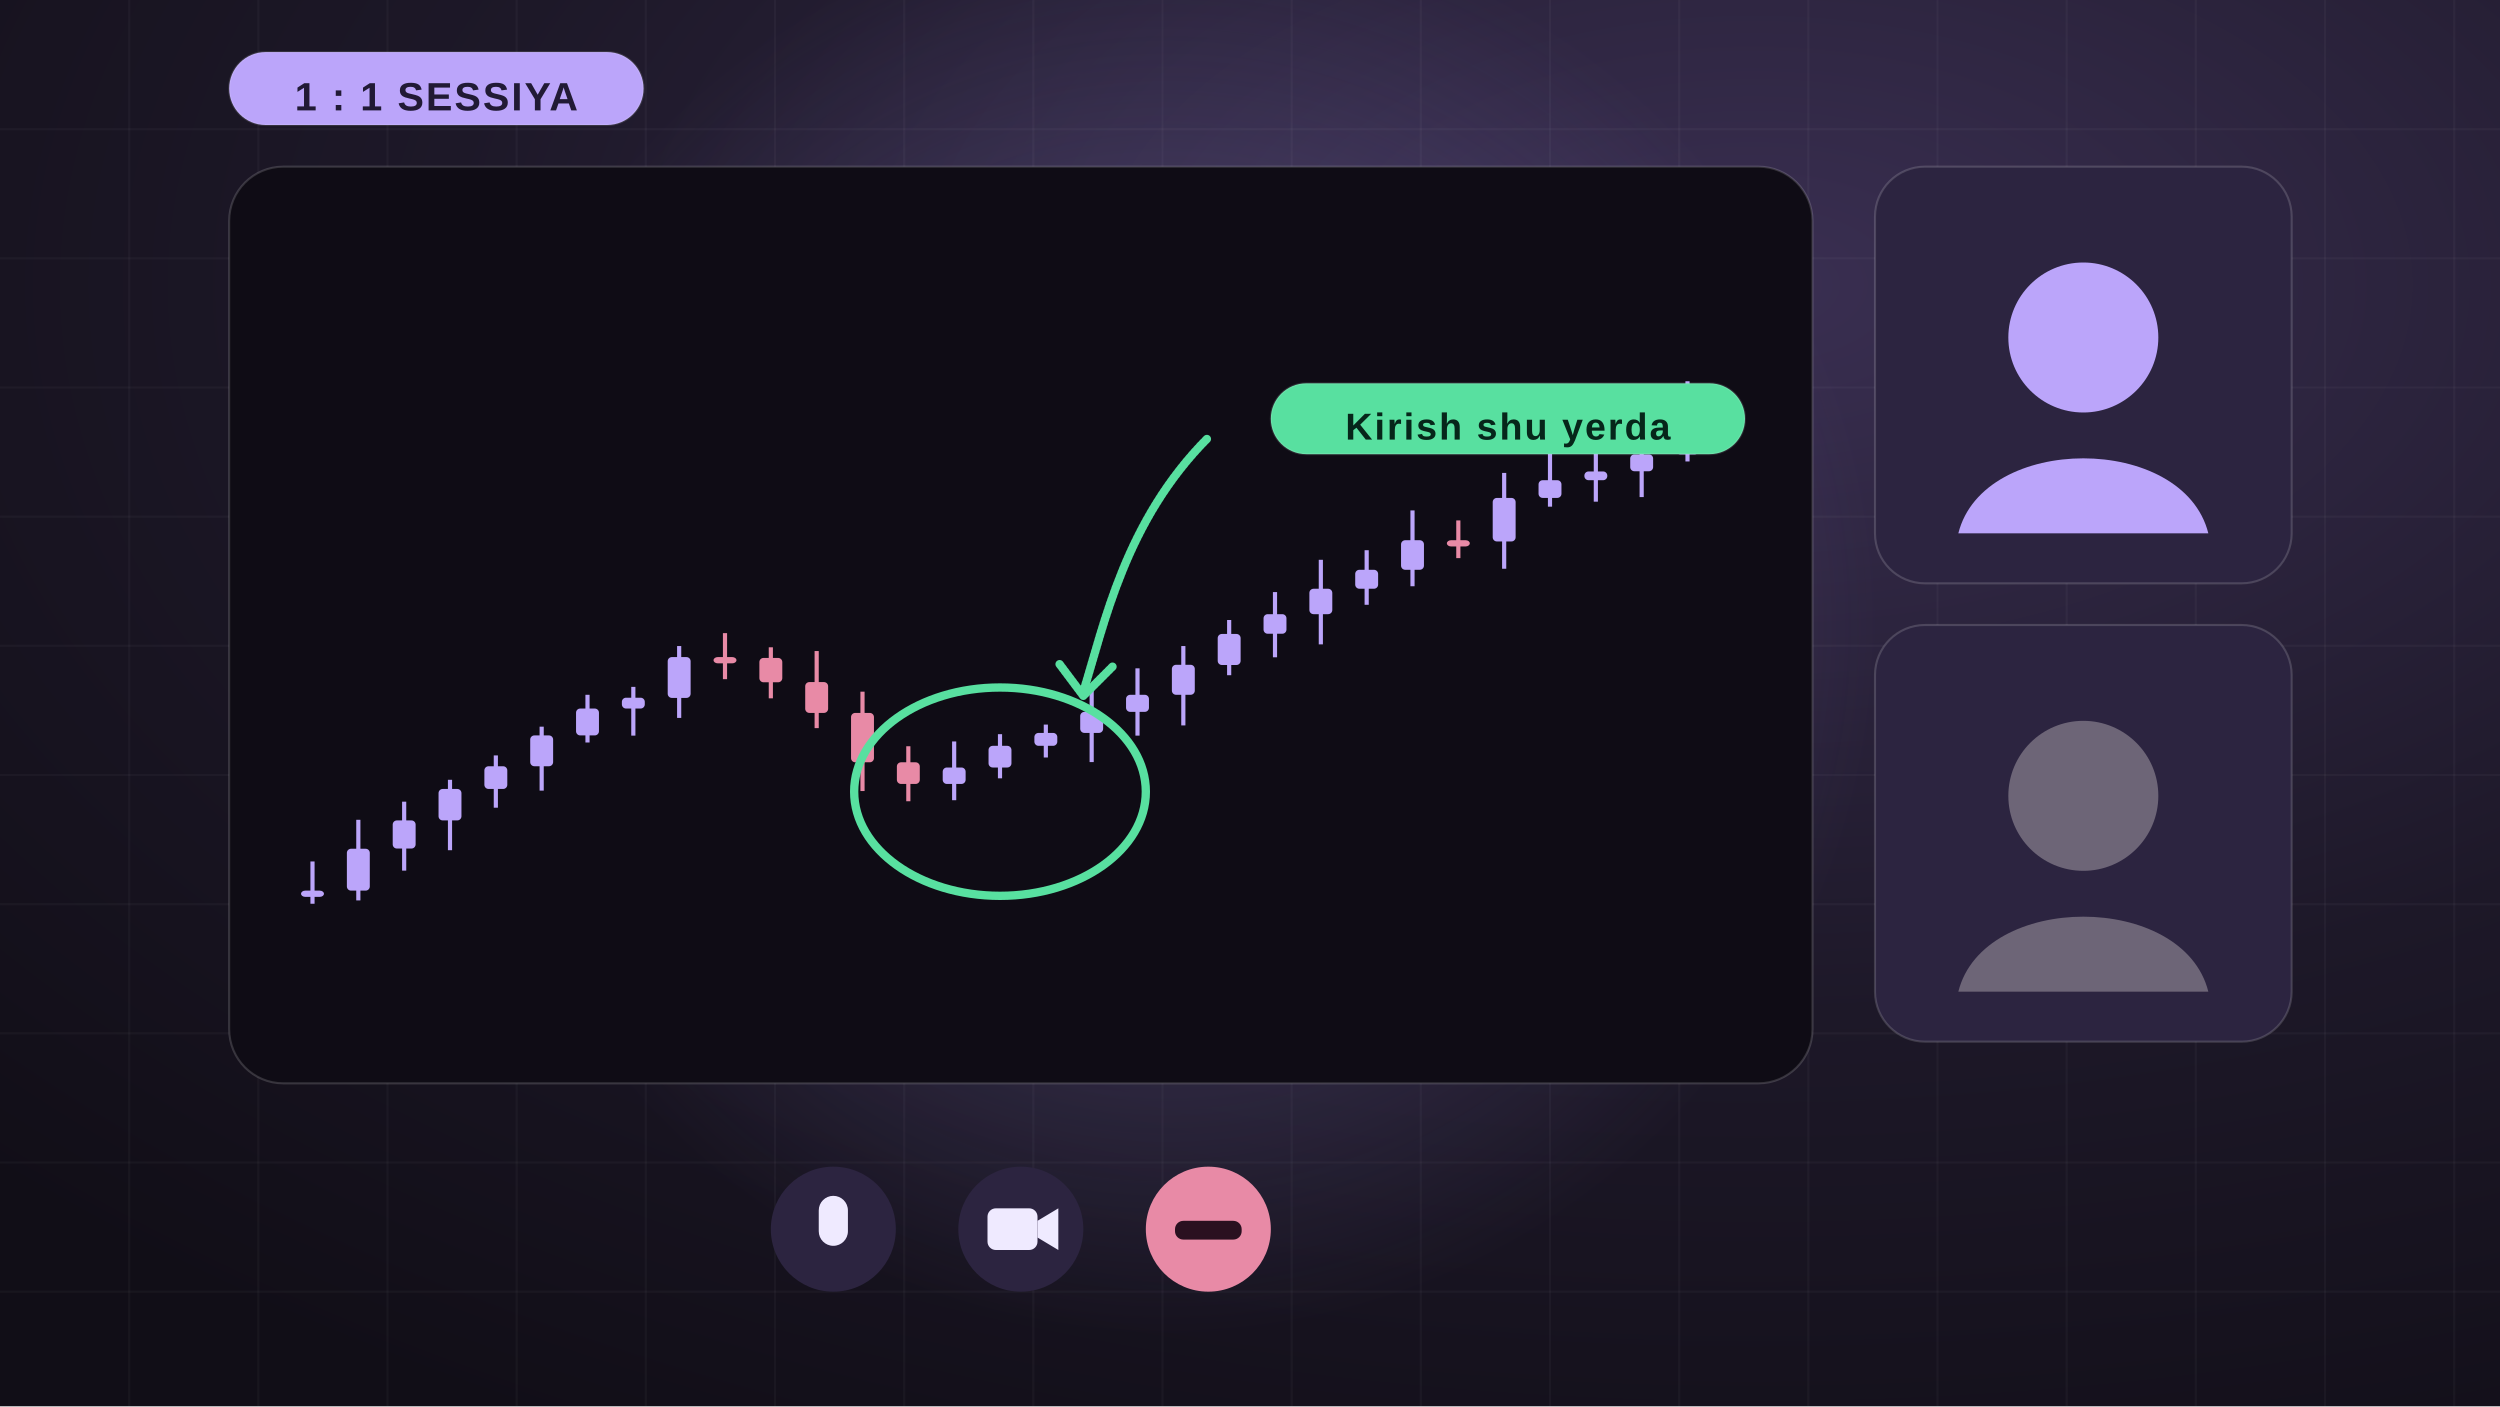
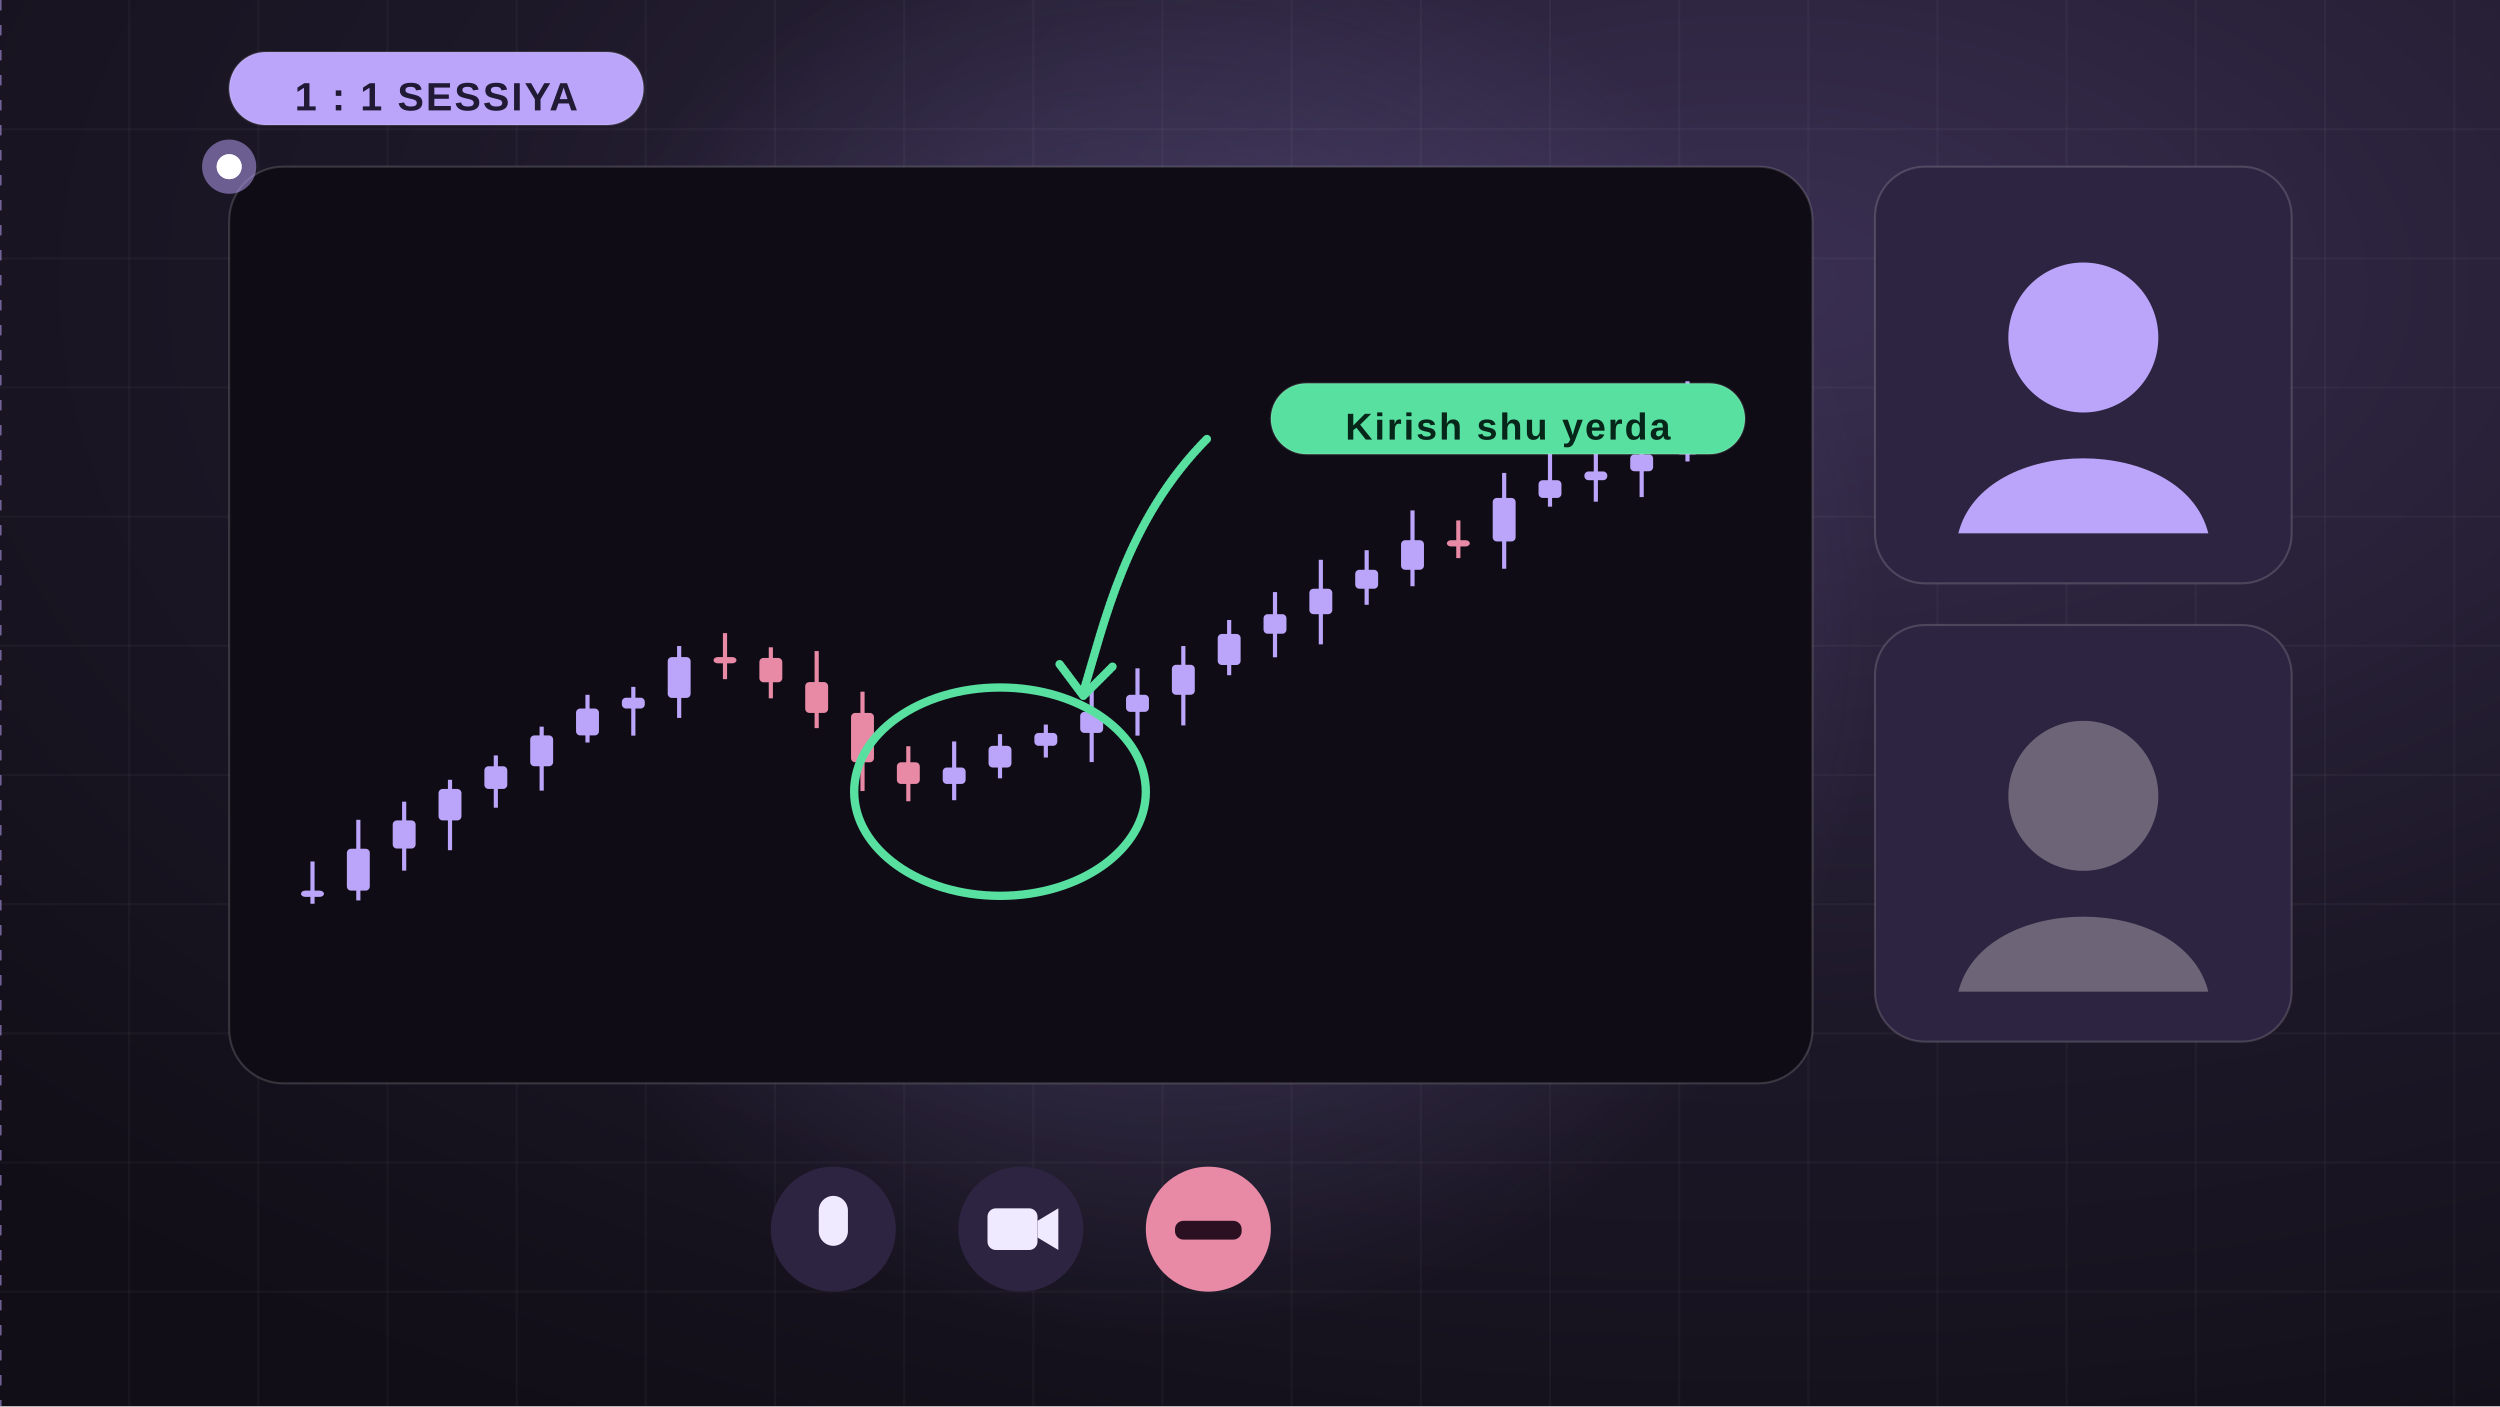
<svg xmlns="http://www.w3.org/2000/svg" width="1200" height="675" viewBox="0 0 1200 675">
  <style>
text{font-family:Arial,Helvetica,"Liberation Sans",sans-serif}
@keyframes grow{from{transform:scaleY(.05);opacity:0}to{transform:none;opacity:1}}
@keyframes live{0%,100%{transform:none}50%{transform:scaleY(1.22)}}
@keyframes flo{0%,100%{transform:translateY(0)}50%{transform:translateY(-6px)}}
@keyframes br{0%,100%{opacity:.7;transform:scale(1)}50%{opacity:1;transform:scale(1.1)}}
@keyframes march{to{stroke-dashoffset:-60}}
@keyframes draw{0%{stroke-dashoffset:1;opacity:1}38%{stroke-dashoffset:0}86%{stroke-dashoffset:0;opacity:1}96%{opacity:0}100%{stroke-dashoffset:1;opacity:0}}
@keyframes bob{0%,100%{transform:none}50%{transform:scaleY(.72)}}
@keyframes dp{0%,100%{transform:scale(1)}50%{transform:scale(1.18)}}
@keyframes hl{0%,100%{opacity:.35}50%{opacity:1}}
@keyframes rin{from{opacity:0;transform:translateX(-18px)}to{opacity:1;transform:none}}
@keyframes bobx{0%,100%{transform:none}50%{transform:scaleX(.78)}}
.row{animation:rin .8s cubic-bezier(.2,.8,.2,1) both}
.barx{transform-box:fill-box;animation:bobx 2.6s ease-in-out infinite}
.cd,.bar,.dot,.glow{transform-box:fill-box}
- .cd{transform-origin:50% 100%;animation:grow .7s cubic-bezier(.2,.8,.2,1) both}
- .cd.live{transform-origin:50% 50%;animation:grow .7s cubic-bezier(.2,.8,.2,1) both,live 1.8s ease-in-out 1.6s infinite}
+ @keyframes wave{0%,100%{transform:none}50%{transform:scaleY(.78)}}
+ .cd{transform-origin:50% 100%;animation:grow .7s cubic-bezier(.2,.8,.2,1) both,wave 2.8s ease-in-out infinite}
+ .cd.live{transform-origin:50% 50%;animation:grow .7s cubic-bezier(.2,.8,.2,1) both,live 1.6s ease-in-out infinite}
+ @keyframes scan{from{transform:translateX(-90px)}to{transform:translateX(1290px)}}
+ .scan{animation:scan 6.5s cubic-bezier(.45,0,.55,1) infinite}
.chip{animation:flo 4.5s ease-in-out infinite}
.glow{transform-origin:50% 50%;animation:br 6s ease-in-out infinite}
.dash{animation:march 3.2s linear infinite}
.draw{stroke-dasharray:1;stroke-dashoffset:1;animation:draw 8s cubic-bezier(.4,0,.2,1) .3s infinite}
.bar{transform-origin:50% 100%;animation:bob 2.4s ease-in-out infinite}
.dot{transform-origin:50% 50%;animation:dp 2.2s ease-in-out infinite}
.hl{animation:hl 2.2s ease-in-out infinite}
- @media (prefers-reduced-motion:reduce){*{animation:none!important}.draw{stroke-dasharray:none;stroke-dashoffset:0}}
+ @media (prefers-reduced-motion:reduce){*{animation:none!important}.draw{stroke-dasharray:none;stroke-dashoffset:0}.scan,.mdot{display:none}}
</style>
  <defs>
    <radialGradient id="bg" cx="70%" cy="20%" r="95%">
      <stop offset="0" stop-color="#3a2f52" />
      <stop offset=".55" stop-color="#1d1828" />
      <stop offset="1" stop-color="#110e17" />
    </radialGradient>
    <radialGradient id="glow" cx="50%" cy="50%" r="50%">
      <stop offset="0" stop-color="#a697eb" stop-opacity=".35" />
      <stop offset="1" stop-color="#a697eb" stop-opacity="0" />
    </radialGradient>
+     <linearGradient id="scanG" x1="0" y1="0" x2="1" y2="0">
+       <stop offset="0" stop-color="#bba5fa" stop-opacity="0" />
+       <stop offset="1" stop-color="#bba5fa" stop-opacity=".2" />
+     </linearGradient>
    <linearGradient id="fadeUp" x1="0" y1="0" x2="0" y2="1">
      <stop offset="0" stop-color="#bba5fa" stop-opacity=".35" />
      <stop offset="1" stop-color="#bba5fa" stop-opacity="0" />
    </linearGradient>
  </defs>
  <rect width="1200" height="675" fill="url(#bg)" />
  <line x1="62" y1="0" x2="62" y2="675" stroke="#fff" stroke-opacity=".035" />
  <line x1="124" y1="0" x2="124" y2="675" stroke="#fff" stroke-opacity=".035" />
  <line x1="186" y1="0" x2="186" y2="675" stroke="#fff" stroke-opacity=".035" />
  <line x1="248" y1="0" x2="248" y2="675" stroke="#fff" stroke-opacity=".035" />
  <line x1="310" y1="0" x2="310" y2="675" stroke="#fff" stroke-opacity=".035" />
  <line x1="372" y1="0" x2="372" y2="675" stroke="#fff" stroke-opacity=".035" />
  <line x1="434" y1="0" x2="434" y2="675" stroke="#fff" stroke-opacity=".035" />
  <line x1="496" y1="0" x2="496" y2="675" stroke="#fff" stroke-opacity=".035" />
  <line x1="558" y1="0" x2="558" y2="675" stroke="#fff" stroke-opacity=".035" />
  <line x1="620" y1="0" x2="620" y2="675" stroke="#fff" stroke-opacity=".035" />
  <line x1="682" y1="0" x2="682" y2="675" stroke="#fff" stroke-opacity=".035" />
  <line x1="744" y1="0" x2="744" y2="675" stroke="#fff" stroke-opacity=".035" />
  <line x1="806" y1="0" x2="806" y2="675" stroke="#fff" stroke-opacity=".035" />
  <line x1="868" y1="0" x2="868" y2="675" stroke="#fff" stroke-opacity=".035" />
  <line x1="930" y1="0" x2="930" y2="675" stroke="#fff" stroke-opacity=".035" />
  <line x1="992" y1="0" x2="992" y2="675" stroke="#fff" stroke-opacity=".035" />
  <line x1="1054" y1="0" x2="1054" y2="675" stroke="#fff" stroke-opacity=".035" />
  <line x1="1116" y1="0" x2="1116" y2="675" stroke="#fff" stroke-opacity=".035" />
  <line x1="1178" y1="0" x2="1178" y2="675" stroke="#fff" stroke-opacity=".035" />
  <line x1="0" y1="62" x2="1200" y2="62" stroke="#fff" stroke-opacity=".035" />
  <line x1="0" y1="124" x2="1200" y2="124" stroke="#fff" stroke-opacity=".035" />
  <line x1="0" y1="186" x2="1200" y2="186" stroke="#fff" stroke-opacity=".035" />
  <line x1="0" y1="248" x2="1200" y2="248" stroke="#fff" stroke-opacity=".035" />
  <line x1="0" y1="310" x2="1200" y2="310" stroke="#fff" stroke-opacity=".035" />
  <line x1="0" y1="372" x2="1200" y2="372" stroke="#fff" stroke-opacity=".035" />
  <line x1="0" y1="434" x2="1200" y2="434" stroke="#fff" stroke-opacity=".035" />
  <line x1="0" y1="496" x2="1200" y2="496" stroke="#fff" stroke-opacity=".035" />
  <line x1="0" y1="558" x2="1200" y2="558" stroke="#fff" stroke-opacity=".035" />
  <line x1="0" y1="620" x2="1200" y2="620" stroke="#fff" stroke-opacity=".035" />
  <circle class="glow" cx="560" cy="300" r="340" fill="url(#glow)" />
  <g transform="translate(110 80)">
    <rect width="760" height="440" rx="26" fill="#0f0c15" stroke="#fff" stroke-opacity=".16" />
    <g transform="translate(40 70)">
-       <g class="cd" style="animation-delay:200ms">
+       <g class="cd" style="animation-delay:200ms,1100ms">
        <line x1="0" x2="0" y1="263.5" y2="283.8" stroke="#bba5fa" stroke-width="2" />
        <rect x="-5.5" y="277.5" width="11" height="3.0" rx="2" fill="#bba5fa" />
      </g>
-       <g class="cd" style="animation-delay:235ms">
+       <g class="cd" style="animation-delay:235ms,1220ms">
        <line x1="22" x2="22" y1="243.5" y2="282.2" stroke="#bba5fa" stroke-width="2" />
        <rect x="16.5" y="257.4" width="11" height="20.1" rx="2" fill="#bba5fa" />
      </g>
-       <g class="cd" style="animation-delay:270ms">
+       <g class="cd" style="animation-delay:270ms,1340ms">
        <line x1="44" x2="44" y1="234.8" y2="267.9" stroke="#bba5fa" stroke-width="2" />
        <rect x="38.5" y="243.8" width="11" height="13.5" rx="2" fill="#bba5fa" />
      </g>
-       <g class="cd" style="animation-delay:305ms">
+       <g class="cd" style="animation-delay:305ms,1460ms">
        <line x1="66" x2="66" y1="224.3" y2="258.1" stroke="#bba5fa" stroke-width="2" />
        <rect x="60.5" y="228.7" width="11" height="15.1" rx="2" fill="#bba5fa" />
      </g>
-       <g class="cd" style="animation-delay:340ms">
+       <g class="cd" style="animation-delay:340ms,1580ms">
        <line x1="88" x2="88" y1="212.6" y2="237.7" stroke="#bba5fa" stroke-width="2" />
        <rect x="82.5" y="217.8" width="11" height="10.9" rx="2" fill="#bba5fa" />
      </g>
-       <g class="cd" style="animation-delay:375ms">
+       <g class="cd" style="animation-delay:375ms,1700ms">
        <line x1="110" x2="110" y1="198.8" y2="229.5" stroke="#bba5fa" stroke-width="2" />
        <rect x="104.5" y="203.0" width="11" height="14.8" rx="2" fill="#bba5fa" />
      </g>
-       <g class="cd" style="animation-delay:410ms">
+       <g class="cd" style="animation-delay:410ms,1820ms">
        <line x1="132" x2="132" y1="183.5" y2="206.4" stroke="#bba5fa" stroke-width="2" />
        <rect x="126.5" y="190.1" width="11" height="12.9" rx="2" fill="#bba5fa" />
      </g>
-       <g class="cd" style="animation-delay:445ms">
+       <g class="cd" style="animation-delay:445ms,1940ms">
        <line x1="154" x2="154" y1="179.7" y2="203.1" stroke="#bba5fa" stroke-width="2" />
        <rect x="148.5" y="184.9" width="11" height="5.2" rx="2" fill="#bba5fa" />
      </g>
-       <g class="cd" style="animation-delay:480ms">
+       <g class="cd" style="animation-delay:480ms,2060ms">
        <line x1="176" x2="176" y1="160.1" y2="194.6" stroke="#bba5fa" stroke-width="2" />
        <rect x="170.5" y="165.4" width="11" height="19.6" rx="2" fill="#bba5fa" />
      </g>
-       <g class="cd" style="animation-delay:515ms">
+       <g class="cd" style="animation-delay:515ms,2180ms">
        <line x1="198" x2="198" y1="153.9" y2="176.0" stroke="#e88aa6" stroke-width="2" />
        <rect x="192.5" y="165.4" width="11" height="3.0" rx="2" fill="#e88aa6" />
      </g>
-       <g class="cd" style="animation-delay:550ms">
+       <g class="cd" style="animation-delay:550ms,2300ms">
        <line x1="220" x2="220" y1="160.7" y2="185.2" stroke="#e88aa6" stroke-width="2" />
        <rect x="214.5" y="165.8" width="11" height="11.7" rx="2" fill="#e88aa6" />
      </g>
-       <g class="cd" style="animation-delay:585ms">
+       <g class="cd" style="animation-delay:585ms,2420ms">
        <line x1="242" x2="242" y1="162.5" y2="199.5" stroke="#e88aa6" stroke-width="2" />
        <rect x="236.5" y="177.4" width="11" height="14.8" rx="2" fill="#e88aa6" />
      </g>
-       <g class="cd" style="animation-delay:620ms">
+       <g class="cd" style="animation-delay:620ms,2540ms">
        <line x1="264" x2="264" y1="182.0" y2="229.7" stroke="#e88aa6" stroke-width="2" />
        <rect x="258.5" y="192.2" width="11" height="23.7" rx="2" fill="#e88aa6" />
      </g>
-       <g class="cd" style="animation-delay:655ms">
+       <g class="cd" style="animation-delay:655ms,2660ms">
        <line x1="286" x2="286" y1="208.2" y2="234.6" stroke="#e88aa6" stroke-width="2" />
        <rect x="280.5" y="215.9" width="11" height="10.4" rx="2" fill="#e88aa6" />
      </g>
-       <g class="cd" style="animation-delay:690ms">
+       <g class="cd" style="animation-delay:690ms,2780ms">
        <line x1="308" x2="308" y1="205.9" y2="234.1" stroke="#bba5fa" stroke-width="2" />
        <rect x="302.5" y="218.4" width="11" height="7.9" rx="2" fill="#bba5fa" />
      </g>
-       <g class="cd" style="animation-delay:725ms">
+       <g class="cd" style="animation-delay:725ms,2900ms">
        <line x1="330" x2="330" y1="202.4" y2="223.6" stroke="#bba5fa" stroke-width="2" />
        <rect x="324.5" y="208.0" width="11" height="10.4" rx="2" fill="#bba5fa" />
      </g>
-       <g class="cd" style="animation-delay:760ms">
+       <g class="cd" style="animation-delay:760ms,3020ms">
        <line x1="352" x2="352" y1="197.8" y2="213.6" stroke="#bba5fa" stroke-width="2" />
        <rect x="346.5" y="201.8" width="11" height="6.2" rx="2" fill="#bba5fa" />
      </g>
-       <g class="cd" style="animation-delay:795ms">
+       <g class="cd" style="animation-delay:795ms,3140ms">
        <line x1="374" x2="374" y1="179.0" y2="215.8" stroke="#bba5fa" stroke-width="2" />
        <rect x="368.5" y="191.7" width="11" height="10.1" rx="2" fill="#bba5fa" />
      </g>
-       <g class="cd" style="animation-delay:830ms">
+       <g class="cd" style="animation-delay:830ms,3260ms">
        <line x1="396" x2="396" y1="170.8" y2="203.1" stroke="#bba5fa" stroke-width="2" />
        <rect x="390.5" y="183.5" width="11" height="8.2" rx="2" fill="#bba5fa" />
      </g>
-       <g class="cd" style="animation-delay:865ms">
+       <g class="cd" style="animation-delay:865ms,3380ms">
        <line x1="418" x2="418" y1="160.1" y2="198.2" stroke="#bba5fa" stroke-width="2" />
        <rect x="412.5" y="169.1" width="11" height="14.4" rx="2" fill="#bba5fa" />
      </g>
-       <g class="cd" style="animation-delay:900ms">
+       <g class="cd" style="animation-delay:900ms,3500ms">
        <line x1="440" x2="440" y1="147.6" y2="174.1" stroke="#bba5fa" stroke-width="2" />
        <rect x="434.5" y="154.3" width="11" height="14.9" rx="2" fill="#bba5fa" />
      </g>
-       <g class="cd" style="animation-delay:935ms">
+       <g class="cd" style="animation-delay:935ms,3620ms">
        <line x1="462" x2="462" y1="134.2" y2="165.5" stroke="#bba5fa" stroke-width="2" />
        <rect x="456.5" y="144.8" width="11" height="9.4" rx="2" fill="#bba5fa" />
      </g>
-       <g class="cd" style="animation-delay:970ms">
+       <g class="cd" style="animation-delay:970ms,3740ms">
        <line x1="484" x2="484" y1="118.7" y2="159.3" stroke="#bba5fa" stroke-width="2" />
        <rect x="478.5" y="132.6" width="11" height="12.2" rx="2" fill="#bba5fa" />
      </g>
-       <g class="cd" style="animation-delay:1005ms">
+       <g class="cd" style="animation-delay:1005ms,3860ms">
        <line x1="506" x2="506" y1="114.1" y2="140.3" stroke="#bba5fa" stroke-width="2" />
        <rect x="500.5" y="123.5" width="11" height="9.1" rx="2" fill="#bba5fa" />
      </g>
-       <g class="cd" style="animation-delay:1040ms">
+       <g class="cd" style="animation-delay:1040ms,3980ms">
        <line x1="528" x2="528" y1="95.0" y2="131.4" stroke="#bba5fa" stroke-width="2" />
        <rect x="522.5" y="109.3" width="11" height="14.2" rx="2" fill="#bba5fa" />
      </g>
-       <g class="cd" style="animation-delay:1075ms">
+       <g class="cd" style="animation-delay:1075ms,4100ms">
        <line x1="550" x2="550" y1="99.8" y2="117.9" stroke="#e88aa6" stroke-width="2" />
        <rect x="544.5" y="109.3" width="11" height="3.0" rx="2" fill="#e88aa6" />
      </g>
-       <g class="cd" style="animation-delay:1110ms">
+       <g class="cd" style="animation-delay:1110ms,4220ms">
        <line x1="572" x2="572" y1="77.0" y2="123.0" stroke="#bba5fa" stroke-width="2" />
        <rect x="566.5" y="89.0" width="11" height="20.9" rx="2" fill="#bba5fa" />
      </g>
-       <g class="cd" style="animation-delay:1145ms">
+       <g class="cd" style="animation-delay:1145ms,4340ms">
        <line x1="594" x2="594" y1="65.8" y2="93.2" stroke="#bba5fa" stroke-width="2" />
        <rect x="588.5" y="80.5" width="11" height="8.5" rx="2" fill="#bba5fa" />
      </g>
-       <g class="cd" style="animation-delay:1180ms">
+       <g class="cd" style="animation-delay:1180ms,4460ms">
        <line x1="616" x2="616" y1="65.5" y2="90.8" stroke="#bba5fa" stroke-width="2" />
        <rect x="610.5" y="76.3" width="11" height="4.2" rx="2" fill="#bba5fa" />
      </g>
-       <g class="cd" style="animation-delay:1215ms">
+       <g class="cd" style="animation-delay:1215ms,4580ms">
        <line x1="638" x2="638" y1="63.0" y2="88.6" stroke="#bba5fa" stroke-width="2" />
        <rect x="632.5" y="68.1" width="11" height="8.1" rx="2" fill="#bba5fa" />
      </g>
-       <g class="cd live" style="animation-delay:1250ms">
+       <g class="cd live" style="animation-delay:1250ms,4700ms">
        <line x1="660" x2="660" y1="33.0" y2="71.5" stroke="#bba5fa" stroke-width="2" />
        <rect x="654.5" y="47.9" width="11" height="20.2" rx="2" fill="#bba5fa" />
      </g>
    </g>
    <ellipse cx="370" cy="300" rx="70" ry="50" fill="none" stroke="#58e0a0" stroke-width="4" />
    <path class="draw" pathLength="1" d="M470 130 C 430 170, 420 220, 410 252" fill="none" stroke="#58e0a0" stroke-width="4" stroke-linecap="round" />
+     <g class="mdot">
+       <circle r="13" fill="#bba5fa" opacity=".3">
+         <animateMotion dur="5.5s" repeatCount="indefinite" path="M470 130 C 430 170, 420 220, 410 252" />
+       </circle>
+       <circle r="6" fill="#fff">
+         <animateMotion dur="5.5s" repeatCount="indefinite" path="M470 130 C 430 170, 420 220, 410 252" />
+       </circle>
+     </g>
    <path class="draw" pathLength="1" d="M398 238 l12 16 l14 -14" fill="none" stroke="#58e0a0" stroke-width="4" stroke-linecap="round" stroke-linejoin="round" />
+     <g class="mdot">
+       <circle r="13" fill="#bba5fa" opacity=".3">
+         <animateMotion dur="5.5s" repeatCount="indefinite" path="M398 238 l12 16 l14 -14" />
+       </circle>
+       <circle r="6" fill="#fff">
+         <animateMotion dur="5.5s" repeatCount="indefinite" path="M398 238 l12 16 l14 -14" />
+       </circle>
+     </g>
    <g class="chip" style="animation-delay:-0.4s">
      <rect x="500" y="104" width="227.6" height="34" rx="17" fill="#58e0a0" stroke="#fff" stroke-opacity=".12" />
      <text x="613.8" y="131" text-anchor="middle" font-size="18" font-weight="700" fill="#06261a" letter-spacing="1">Kirish shu yerda</text>
    </g>
  </g>
  <g transform="translate(900 80)">
    <rect width="200" height="200" rx="24" fill="#2c2440" stroke="#fff" stroke-opacity=".16" />
    <circle cx="100" cy="82" r="36" fill="#bba5fa" />
    <path d="M40 176 C 52 128, 148 128, 160 176" fill="#bba5fa" />
    <text x="100" y="236" text-anchor="middle" font-size="18" font-weight="700" fill="#9a90ad" letter-spacing="2">MENTOR</text>
  </g>
  <g transform="translate(900 300)">
    <rect width="200" height="200" rx="24" fill="#2c2440" stroke="#fff" stroke-opacity=".16" />
    <circle cx="100" cy="82" r="36" fill="#6d6577" />
    <path d="M40 176 C 52 128, 148 128, 160 176" fill="#6d6577" />
  </g>
  <g transform="translate(400 560)">
    <circle cx="0" cy="30" r="30" fill="#2c2440" />
    <rect x="-7" y="14" width="14" height="24" rx="7" fill="#efeaff" />
    <circle cx="90" cy="30" r="30" fill="#2c2440" />
    <rect x="74" y="20" width="24" height="20" rx="4" fill="#efeaff" />
    <path d="M98 26 l10 -6 v20 l-10 -6z" fill="#efeaff" />
    <circle cx="180" cy="30" r="30" fill="#e88aa6" />
    <rect x="164" y="26" width="32" height="9" rx="4" fill="#2a1020" />
  </g>
  <g class="chip" style="animation-delay:-0s">
    <rect x="110" y="25" width="198.9" height="35" rx="17.5" fill="#bba5fa" stroke="#fff" stroke-opacity=".12" />
    <text x="209.45" y="53" text-anchor="middle" font-size="19" font-weight="700" fill="#211a35" letter-spacing="1">1 : 1 SESSIYA</text>
  </g>
+   <g class="scan">
+     <rect x="-70" y="0" width="70" height="675" fill="url(#scanG)" />
+     <line x1="0" y1="0" x2="0" y2="675" stroke="#bba5fa" stroke-opacity=".55" stroke-width="1.5" stroke-dasharray="5 7" />
+   </g>
</svg>
